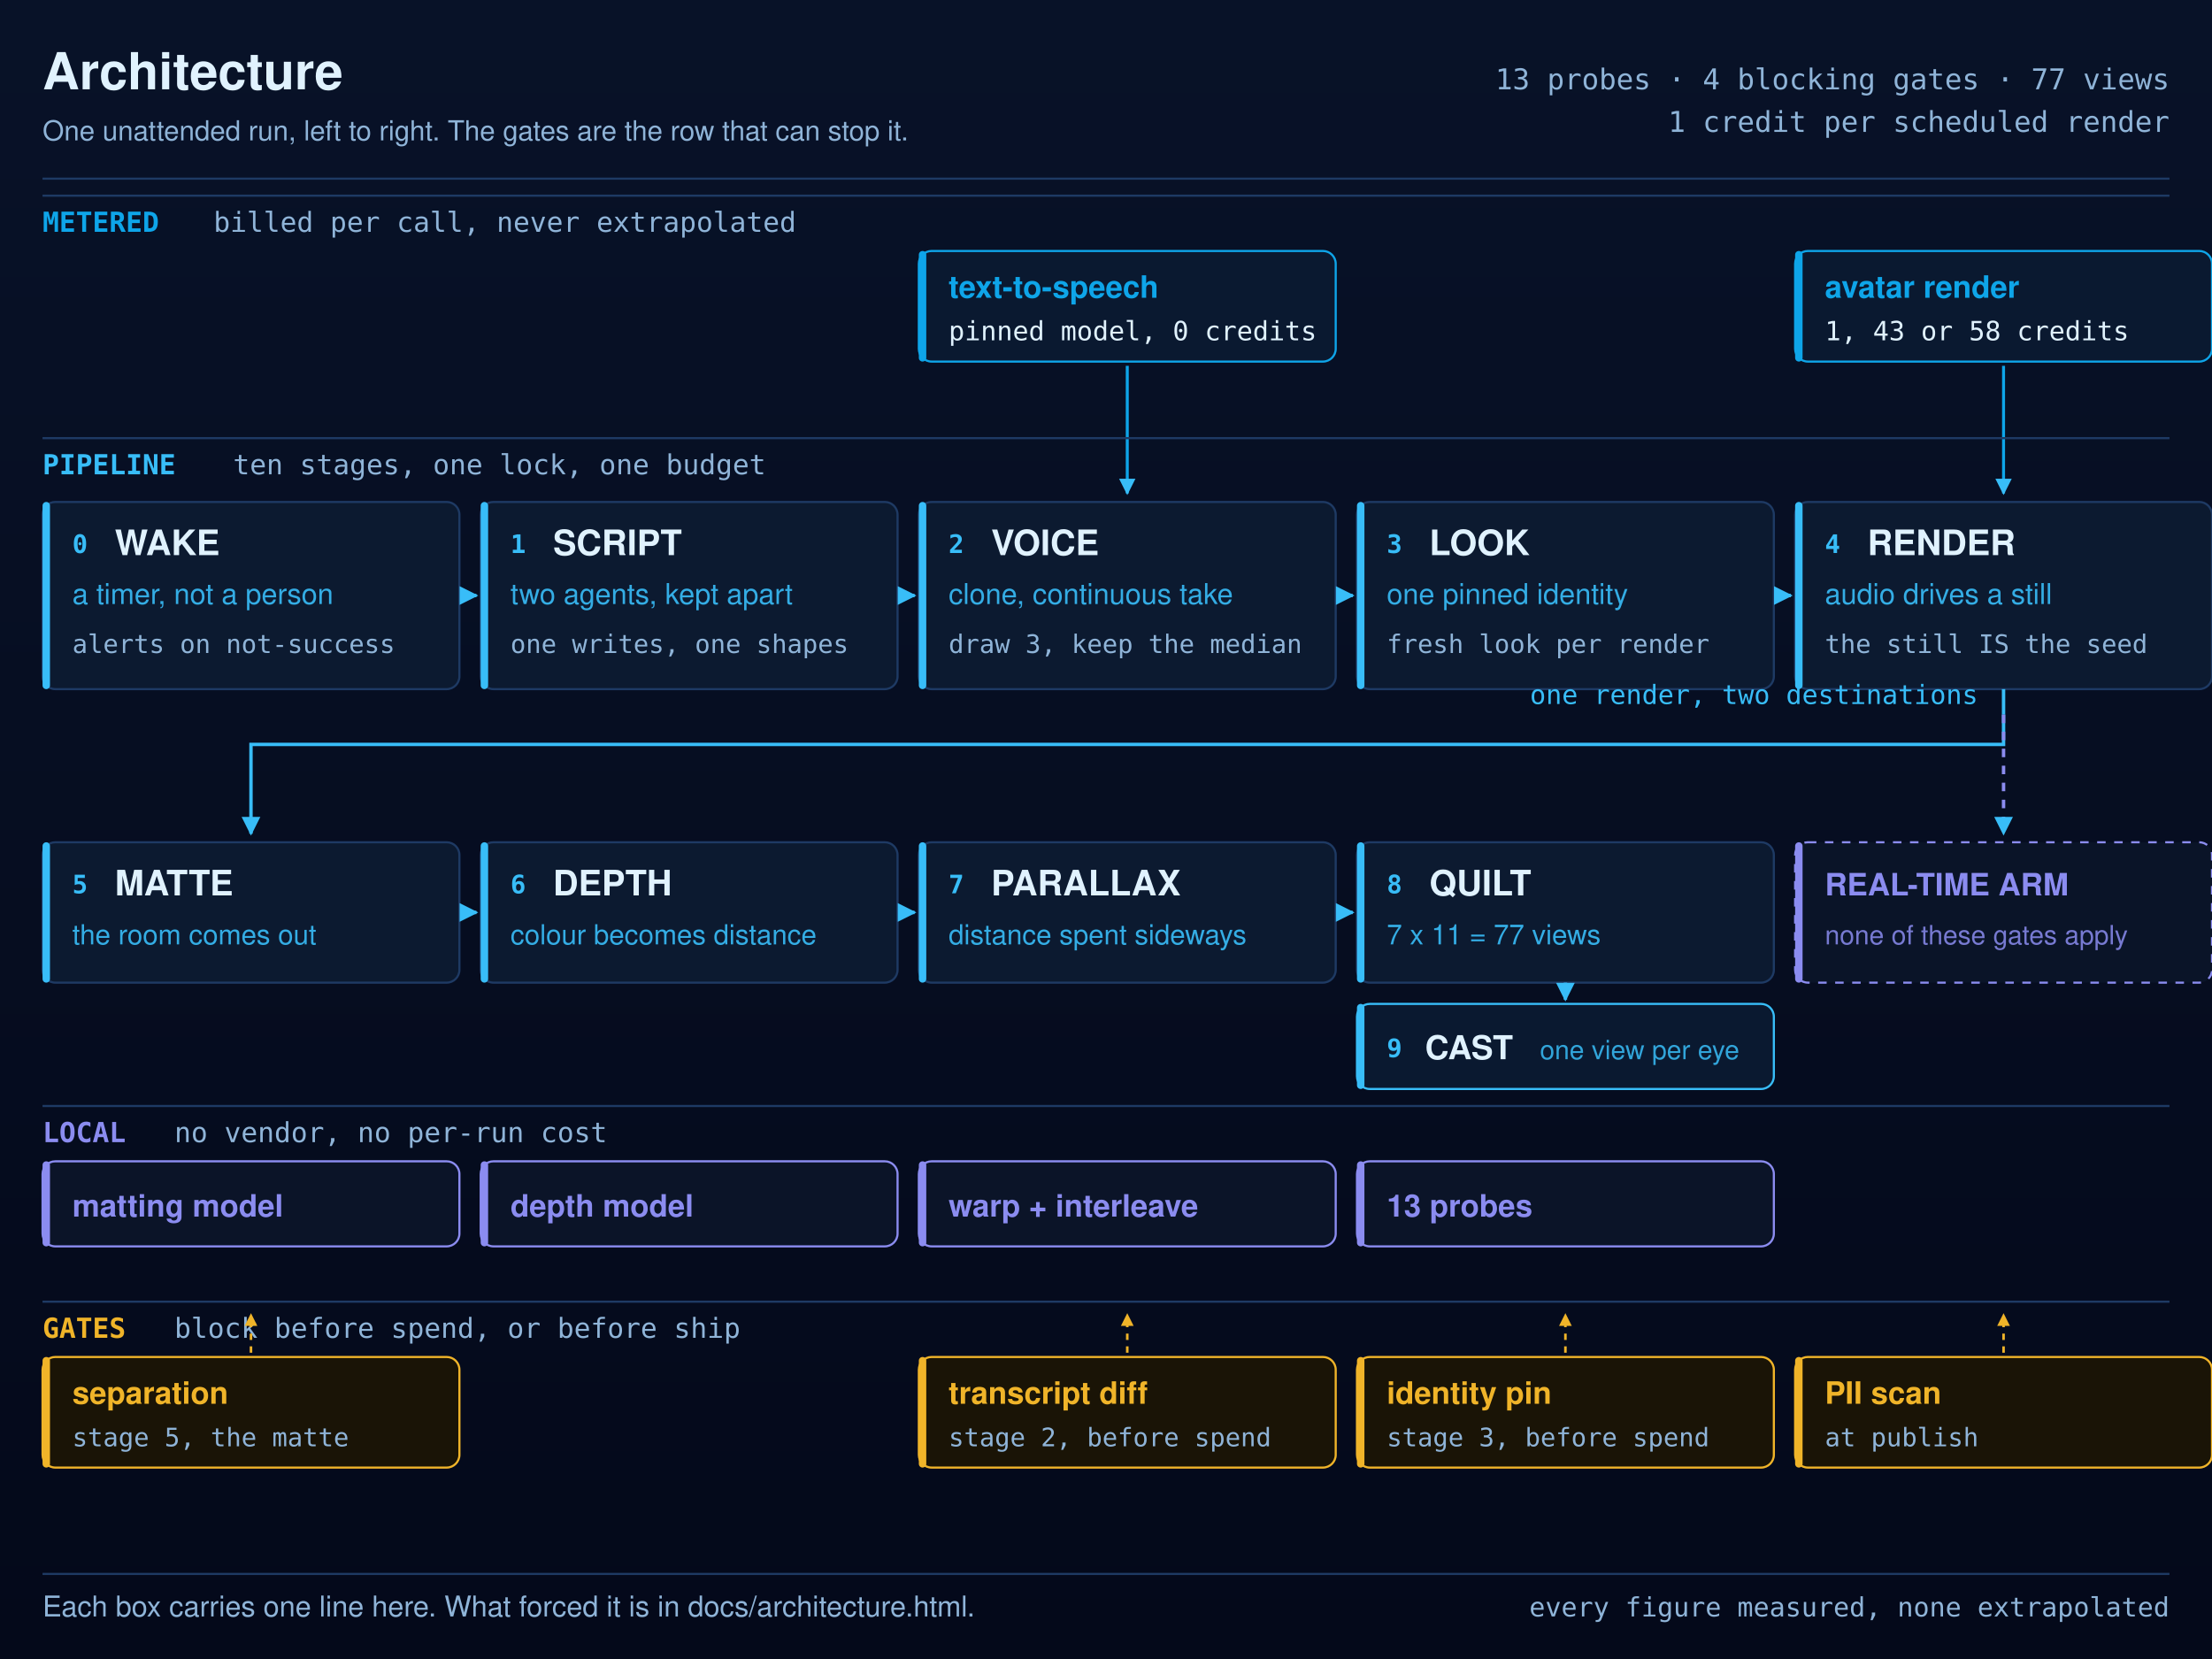
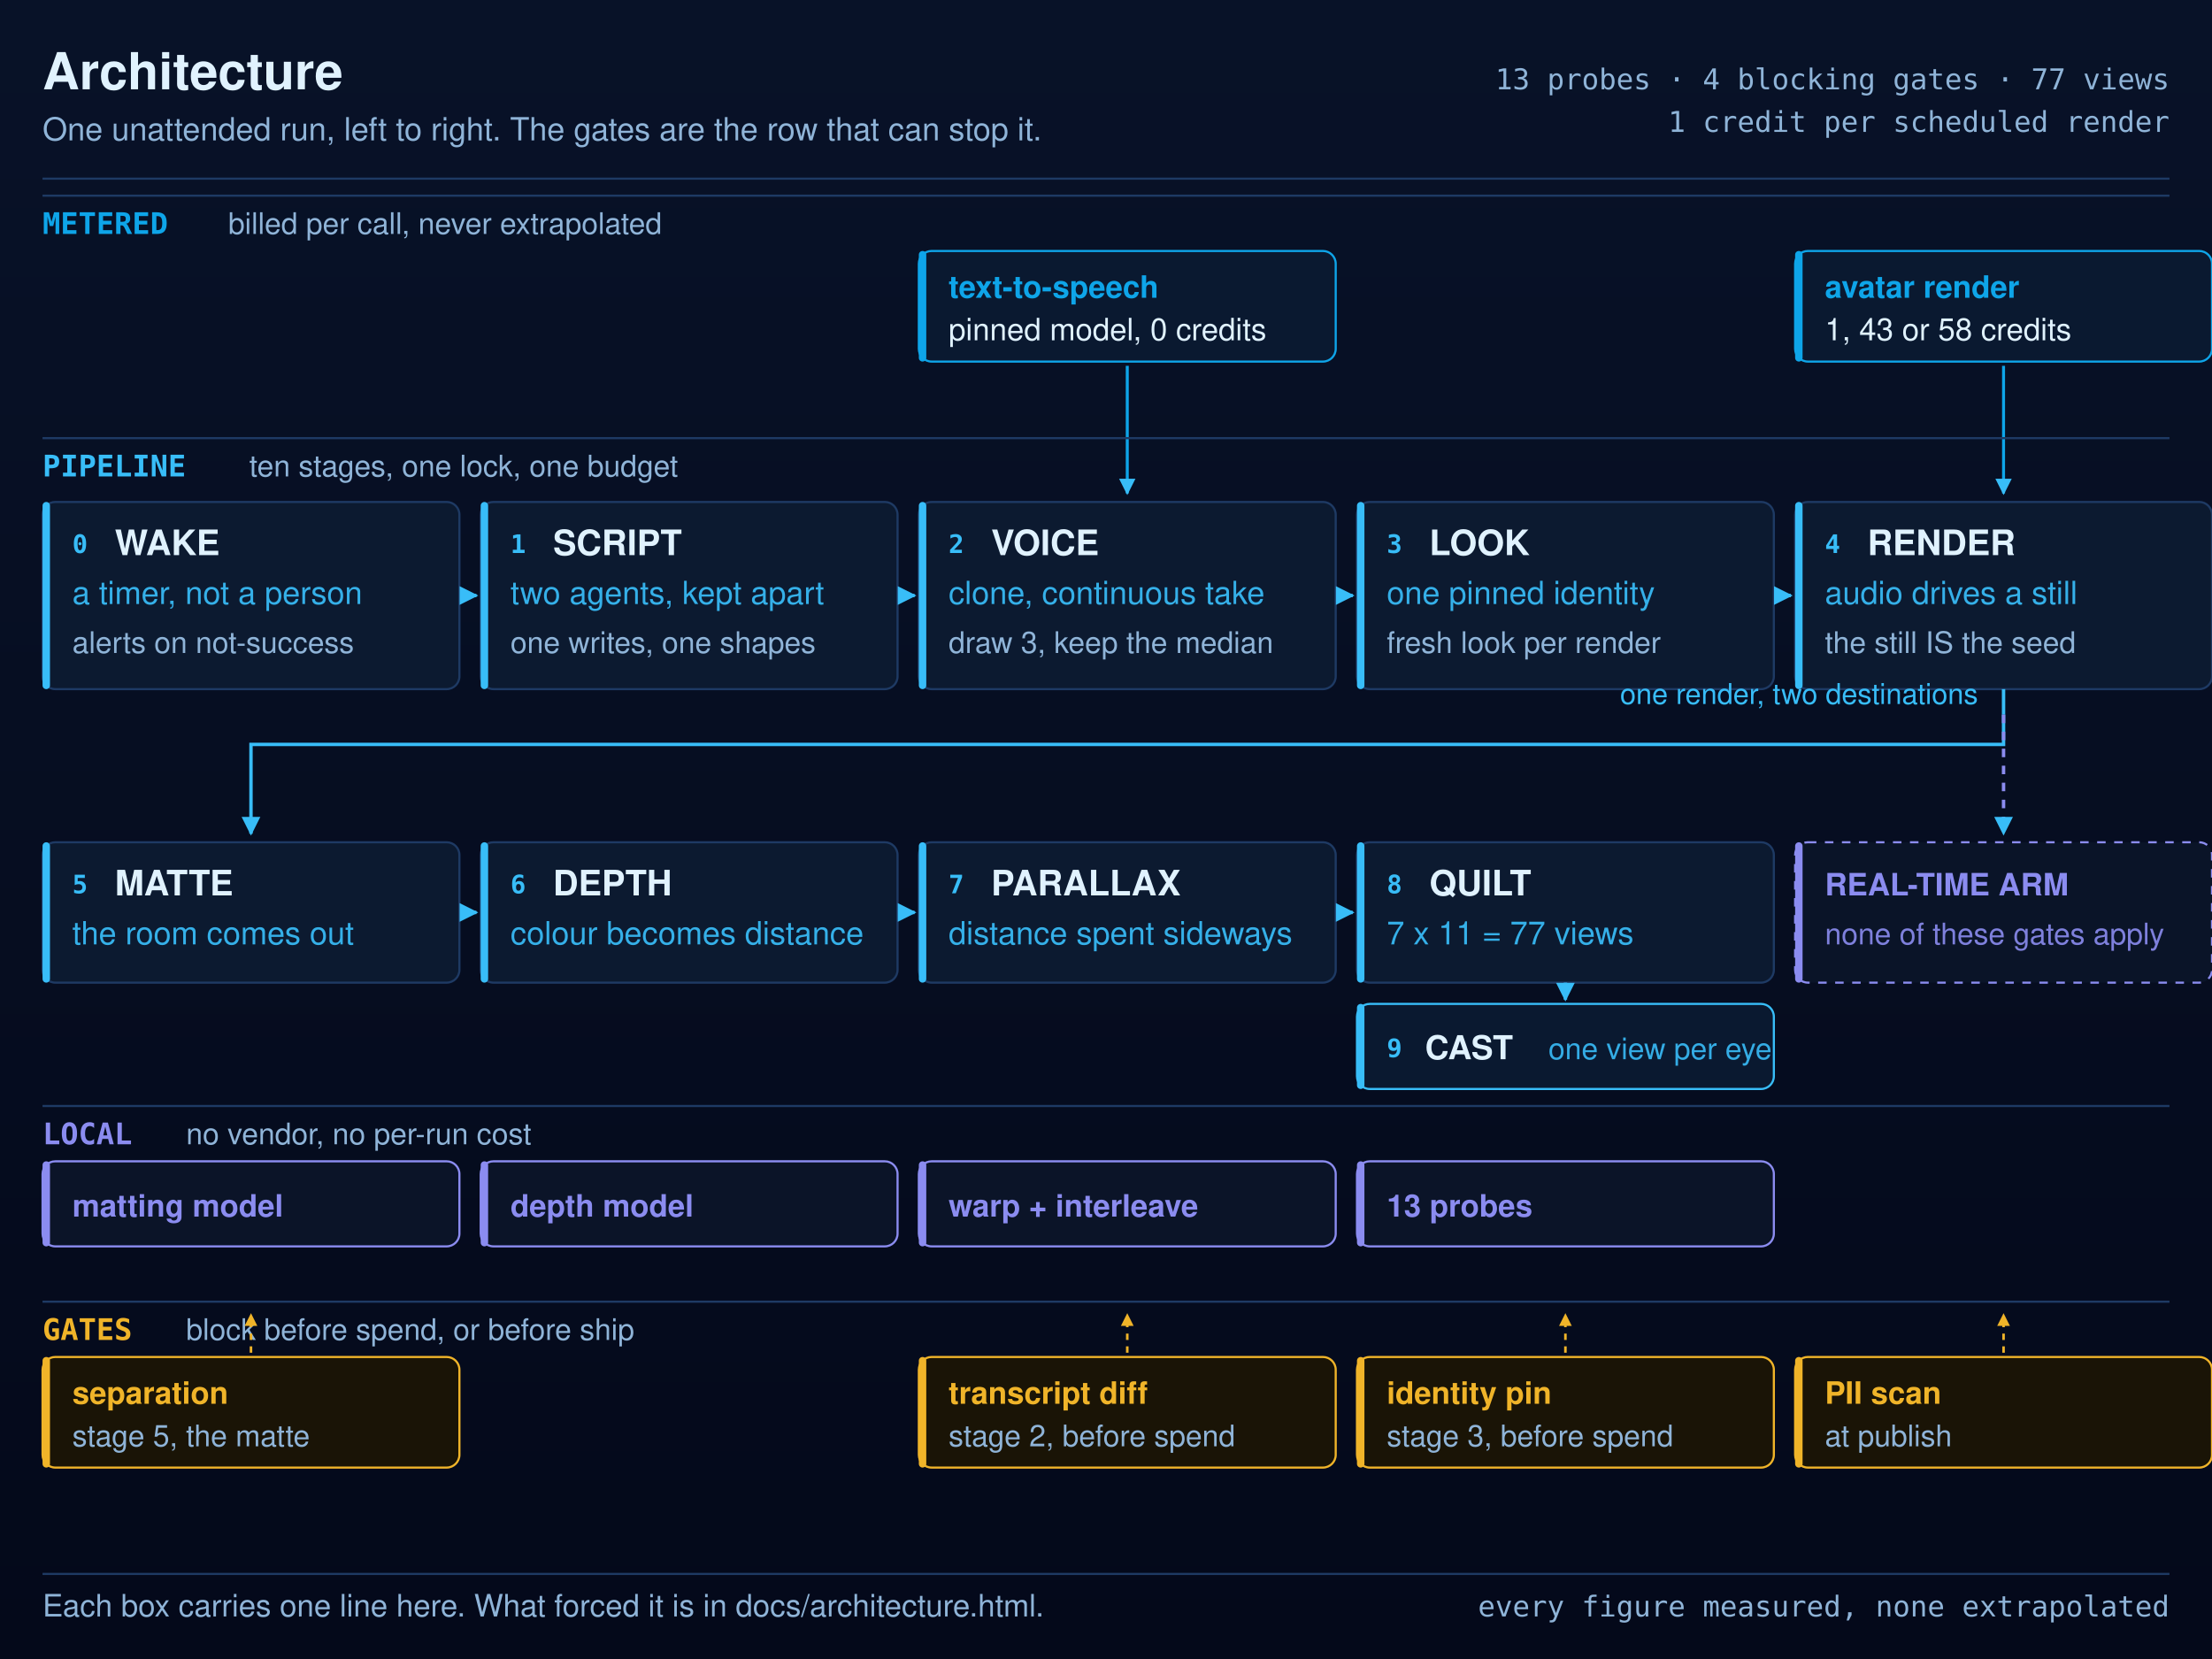
<svg xmlns="http://www.w3.org/2000/svg" viewBox="0 0 1040 780" width="1040" height="780" role="img" aria-label="Architecture: metered vendors, ten pipeline stages, the fork, local models and four blocking gates">
  <defs>
    <marker id="ah" viewBox="0 0 10 10" refX="9" refY="5" markerWidth="5.5" markerHeight="5.5" orient="auto">
      <path d="M0,0 L10,5 L0,10 z" fill="#38bdf8" />
    </marker>
    <marker id="ag" viewBox="0 0 10 10" refX="9" refY="5" markerWidth="5" markerHeight="5" orient="auto">
      <path d="M0,0 L10,5 L0,10 z" fill="#f0b429" />
    </marker>
    <linearGradient id="bg" x1="0" y1="0" x2="0" y2="1">
      <stop offset="0" stop-color="#081228" />
      <stop offset="1" stop-color="#04091a" />
    </linearGradient>
  </defs>
  <rect width="1040" height="780" fill="url(#bg)" />
  <text x="20" y="42" font-family="-apple-system,BlinkMacSystemFont,'Segoe UI',Helvetica,Arial,sans-serif" font-size="24" fill="#e0f2fe" font-weight="700" text-anchor="start">Architecture</text>
-   <text x="20" y="66" font-family="-apple-system,BlinkMacSystemFont,'Segoe UI',Helvetica,Arial,sans-serif" font-size="13" fill="#8fb4d8" font-weight="normal" text-anchor="start">One unattended run, left to right. The gates are the row that can stop it.</text>
+   <text x="20" y="66" font-family="-apple-system,BlinkMacSystemFont,'Segoe UI',Helvetica,Arial,sans-serif" font-size="15" fill="#8fb4d8" font-weight="normal" text-anchor="start">One unattended run, left to right. The gates are the row that can stop it.</text>
  <text x="1020" y="42" font-family="ui-monospace,SFMono-Regular,Menlo,monospace" font-size="13.5" fill="#8fb4d8" font-weight="normal" text-anchor="end">13 probes  ·  4 blocking gates  ·  77 views</text>
  <text x="1020" y="62" font-family="ui-monospace,SFMono-Regular,Menlo,monospace" font-size="13.5" fill="#8fb4d8" font-weight="normal" text-anchor="end">1 credit per scheduled render</text>
  <line x1="20" y1="84" x2="1020" y2="84" stroke="#1e3a64" />
  <line x1="20" y1="92" x2="1020" y2="92" stroke="#1e3a64" />
-   <text x="20" y="109" font-family="ui-monospace,SFMono-Regular,Menlo,monospace" font-size="13" fill="#0ea5e9" font-weight="700" text-anchor="start">METERED</text>
-   <text x="100.4" y="109" font-family="ui-monospace,SFMono-Regular,Menlo,monospace" font-size="13" fill="#8fb4d8" font-weight="normal" text-anchor="start">billed per call, never extrapolated</text>
+   <text x="20" y="110" font-family="ui-monospace,SFMono-Regular,Menlo,monospace" font-size="14" fill="#0ea5e9" font-weight="700" text-anchor="start">METERED</text>
+   <text x="107.3" y="110" font-family="-apple-system,BlinkMacSystemFont,'Segoe UI',Helvetica,Arial,sans-serif" font-size="14" fill="#8fb4d8" font-weight="normal" text-anchor="start">billed per call, never extrapolated</text>
  <rect x="432" y="118" width="196" height="52" rx="6" fill="#0a1930" stroke="#0ea5e9" stroke-width="1" />
  <rect x="432" y="118" width="3.5" height="52" rx="1.75" fill="#0ea5e9" />
  <text x="446" y="140" font-family="-apple-system,BlinkMacSystemFont,'Segoe UI',Helvetica,Arial,sans-serif" font-size="14.5" fill="#0ea5e9" font-weight="700" text-anchor="start">text-to-speech</text>
-   <text x="446" y="160" font-family="ui-monospace,SFMono-Regular,Menlo,monospace" font-size="12.5" fill="#e0f2fe" font-weight="normal" text-anchor="start">pinned model, 0 credits</text>
+   <text x="446" y="160" font-family="-apple-system,BlinkMacSystemFont,'Segoe UI',Helvetica,Arial,sans-serif" font-size="14.5" fill="#e0f2fe" font-weight="normal" text-anchor="start">pinned model, 0 credits</text>
  <line x1="530.0" y1="172" x2="530.0" y2="232" stroke="#0ea5e9" stroke-width="1.4" marker-end="url(#ah)" />
  <rect x="844" y="118" width="196" height="52" rx="6" fill="#0a1930" stroke="#0ea5e9" stroke-width="1" />
  <rect x="844" y="118" width="3.5" height="52" rx="1.75" fill="#0ea5e9" />
  <text x="858" y="140" font-family="-apple-system,BlinkMacSystemFont,'Segoe UI',Helvetica,Arial,sans-serif" font-size="14.5" fill="#0ea5e9" font-weight="700" text-anchor="start">avatar render</text>
-   <text x="858" y="160" font-family="ui-monospace,SFMono-Regular,Menlo,monospace" font-size="12.5" fill="#e0f2fe" font-weight="normal" text-anchor="start">1, 43 or 58 credits</text>
+   <text x="858" y="160" font-family="-apple-system,BlinkMacSystemFont,'Segoe UI',Helvetica,Arial,sans-serif" font-size="14.5" fill="#e0f2fe" font-weight="normal" text-anchor="start">1, 43 or 58 credits</text>
  <line x1="942.0" y1="172" x2="942.0" y2="232" stroke="#0ea5e9" stroke-width="1.4" marker-end="url(#ah)" />
  <line x1="20" y1="206" x2="1020" y2="206" stroke="#1e3a64" />
-   <text x="20" y="223" font-family="ui-monospace,SFMono-Regular,Menlo,monospace" font-size="13" fill="#38bdf8" font-weight="700" text-anchor="start">PIPELINE</text>
-   <text x="109.6" y="223" font-family="ui-monospace,SFMono-Regular,Menlo,monospace" font-size="13" fill="#8fb4d8" font-weight="normal" text-anchor="start">ten stages, one lock, one budget</text>
+   <text x="20" y="224" font-family="ui-monospace,SFMono-Regular,Menlo,monospace" font-size="14" fill="#38bdf8" font-weight="700" text-anchor="start">PIPELINE</text>
+   <text x="117.2" y="224" font-family="-apple-system,BlinkMacSystemFont,'Segoe UI',Helvetica,Arial,sans-serif" font-size="14" fill="#8fb4d8" font-weight="normal" text-anchor="start">ten stages, one lock, one budget</text>
  <rect x="20" y="236" width="196" height="88" rx="6" fill="#0c1a30" stroke="#1e3a64" stroke-width="1" />
  <rect x="20" y="236" width="3.5" height="88" rx="1.75" fill="#38bdf8" />
  <text x="34" y="260" font-family="ui-monospace,SFMono-Regular,Menlo,monospace" font-size="12" fill="#38bdf8" font-weight="700" text-anchor="start">0</text>
  <text x="54" y="261" font-family="-apple-system,BlinkMacSystemFont,'Segoe UI',Helvetica,Arial,sans-serif" font-size="16.5" fill="#e0f2fe" font-weight="700" text-anchor="start">WAKE</text>
-   <text x="34" y="284" font-family="-apple-system,BlinkMacSystemFont,'Segoe UI',Helvetica,Arial,sans-serif" font-size="13.5" fill="#38bdf8" font-weight="normal" text-anchor="start" opacity="0.9">a timer, not a person</text>
-   <text x="34" y="307" font-family="ui-monospace,SFMono-Regular,Menlo,monospace" font-size="12" fill="#8fb4d8" font-weight="normal" text-anchor="start">alerts on not-success</text>
+   <text x="34" y="284" font-family="-apple-system,BlinkMacSystemFont,'Segoe UI',Helvetica,Arial,sans-serif" font-size="15" fill="#38bdf8" font-weight="normal" text-anchor="start" opacity="0.92">a timer, not a person</text>
+   <text x="34" y="307" font-family="-apple-system,BlinkMacSystemFont,'Segoe UI',Helvetica,Arial,sans-serif" font-size="14" fill="#8fb4d8" font-weight="normal" text-anchor="start">alerts on not-success</text>
  <line x1="217" y1="280" x2="224" y2="280" stroke="#38bdf8" stroke-width="1.6" marker-end="url(#ah)" />
  <rect x="226" y="236" width="196" height="88" rx="6" fill="#0c1a30" stroke="#1e3a64" stroke-width="1" />
  <rect x="226" y="236" width="3.5" height="88" rx="1.75" fill="#38bdf8" />
  <text x="240" y="260" font-family="ui-monospace,SFMono-Regular,Menlo,monospace" font-size="12" fill="#38bdf8" font-weight="700" text-anchor="start">1</text>
  <text x="260" y="261" font-family="-apple-system,BlinkMacSystemFont,'Segoe UI',Helvetica,Arial,sans-serif" font-size="16.5" fill="#e0f2fe" font-weight="700" text-anchor="start">SCRIPT</text>
-   <text x="240" y="284" font-family="-apple-system,BlinkMacSystemFont,'Segoe UI',Helvetica,Arial,sans-serif" font-size="13.5" fill="#38bdf8" font-weight="normal" text-anchor="start" opacity="0.9">two agents, kept apart</text>
-   <text x="240" y="307" font-family="ui-monospace,SFMono-Regular,Menlo,monospace" font-size="12" fill="#8fb4d8" font-weight="normal" text-anchor="start">one writes, one shapes</text>
+   <text x="240" y="284" font-family="-apple-system,BlinkMacSystemFont,'Segoe UI',Helvetica,Arial,sans-serif" font-size="15" fill="#38bdf8" font-weight="normal" text-anchor="start" opacity="0.92">two agents, kept apart</text>
+   <text x="240" y="307" font-family="-apple-system,BlinkMacSystemFont,'Segoe UI',Helvetica,Arial,sans-serif" font-size="14" fill="#8fb4d8" font-weight="normal" text-anchor="start">one writes, one shapes</text>
  <line x1="423" y1="280" x2="430" y2="280" stroke="#38bdf8" stroke-width="1.6" marker-end="url(#ah)" />
  <rect x="432" y="236" width="196" height="88" rx="6" fill="#0c1a30" stroke="#1e3a64" stroke-width="1" />
  <rect x="432" y="236" width="3.5" height="88" rx="1.75" fill="#38bdf8" />
  <text x="446" y="260" font-family="ui-monospace,SFMono-Regular,Menlo,monospace" font-size="12" fill="#38bdf8" font-weight="700" text-anchor="start">2</text>
  <text x="466" y="261" font-family="-apple-system,BlinkMacSystemFont,'Segoe UI',Helvetica,Arial,sans-serif" font-size="16.5" fill="#e0f2fe" font-weight="700" text-anchor="start">VOICE</text>
-   <text x="446" y="284" font-family="-apple-system,BlinkMacSystemFont,'Segoe UI',Helvetica,Arial,sans-serif" font-size="13.5" fill="#38bdf8" font-weight="normal" text-anchor="start" opacity="0.9">clone, continuous take</text>
-   <text x="446" y="307" font-family="ui-monospace,SFMono-Regular,Menlo,monospace" font-size="12" fill="#8fb4d8" font-weight="normal" text-anchor="start">draw 3, keep the median</text>
+   <text x="446" y="284" font-family="-apple-system,BlinkMacSystemFont,'Segoe UI',Helvetica,Arial,sans-serif" font-size="15" fill="#38bdf8" font-weight="normal" text-anchor="start" opacity="0.92">clone, continuous take</text>
+   <text x="446" y="307" font-family="-apple-system,BlinkMacSystemFont,'Segoe UI',Helvetica,Arial,sans-serif" font-size="14" fill="#8fb4d8" font-weight="normal" text-anchor="start">draw 3, keep the median</text>
  <line x1="629" y1="280" x2="636" y2="280" stroke="#38bdf8" stroke-width="1.6" marker-end="url(#ah)" />
  <rect x="638" y="236" width="196" height="88" rx="6" fill="#0c1a30" stroke="#1e3a64" stroke-width="1" />
  <rect x="638" y="236" width="3.5" height="88" rx="1.75" fill="#38bdf8" />
  <text x="652" y="260" font-family="ui-monospace,SFMono-Regular,Menlo,monospace" font-size="12" fill="#38bdf8" font-weight="700" text-anchor="start">3</text>
  <text x="672" y="261" font-family="-apple-system,BlinkMacSystemFont,'Segoe UI',Helvetica,Arial,sans-serif" font-size="16.5" fill="#e0f2fe" font-weight="700" text-anchor="start">LOOK</text>
-   <text x="652" y="284" font-family="-apple-system,BlinkMacSystemFont,'Segoe UI',Helvetica,Arial,sans-serif" font-size="13.5" fill="#38bdf8" font-weight="normal" text-anchor="start" opacity="0.9">one pinned identity</text>
-   <text x="652" y="307" font-family="ui-monospace,SFMono-Regular,Menlo,monospace" font-size="12" fill="#8fb4d8" font-weight="normal" text-anchor="start">fresh look per render</text>
+   <text x="652" y="284" font-family="-apple-system,BlinkMacSystemFont,'Segoe UI',Helvetica,Arial,sans-serif" font-size="15" fill="#38bdf8" font-weight="normal" text-anchor="start" opacity="0.92">one pinned identity</text>
+   <text x="652" y="307" font-family="-apple-system,BlinkMacSystemFont,'Segoe UI',Helvetica,Arial,sans-serif" font-size="14" fill="#8fb4d8" font-weight="normal" text-anchor="start">fresh look per render</text>
  <line x1="835" y1="280" x2="842" y2="280" stroke="#38bdf8" stroke-width="1.6" marker-end="url(#ah)" />
  <rect x="844" y="236" width="196" height="88" rx="6" fill="#0c1a30" stroke="#1e3a64" stroke-width="1" />
  <rect x="844" y="236" width="3.5" height="88" rx="1.75" fill="#38bdf8" />
  <text x="858" y="260" font-family="ui-monospace,SFMono-Regular,Menlo,monospace" font-size="12" fill="#38bdf8" font-weight="700" text-anchor="start">4</text>
  <text x="878" y="261" font-family="-apple-system,BlinkMacSystemFont,'Segoe UI',Helvetica,Arial,sans-serif" font-size="16.5" fill="#e0f2fe" font-weight="700" text-anchor="start">RENDER</text>
-   <text x="858" y="284" font-family="-apple-system,BlinkMacSystemFont,'Segoe UI',Helvetica,Arial,sans-serif" font-size="13.5" fill="#38bdf8" font-weight="normal" text-anchor="start" opacity="0.9">audio drives a still</text>
-   <text x="858" y="307" font-family="ui-monospace,SFMono-Regular,Menlo,monospace" font-size="12" fill="#8fb4d8" font-weight="normal" text-anchor="start">the still IS the seed</text>
+   <text x="858" y="284" font-family="-apple-system,BlinkMacSystemFont,'Segoe UI',Helvetica,Arial,sans-serif" font-size="15" fill="#38bdf8" font-weight="normal" text-anchor="start" opacity="0.92">audio drives a still</text>
+   <text x="858" y="307" font-family="-apple-system,BlinkMacSystemFont,'Segoe UI',Helvetica,Arial,sans-serif" font-size="14" fill="#8fb4d8" font-weight="normal" text-anchor="start">the still IS the seed</text>
  <line x1="942.0" y1="324" x2="942.0" y2="336" stroke="#38bdf8" stroke-width="1.6" />
-   <text x="930.0" y="331" font-family="ui-monospace,SFMono-Regular,Menlo,monospace" font-size="12.5" fill="#38bdf8" font-weight="normal" text-anchor="end">one render, two destinations</text>
+   <text x="930.0" y="331" font-family="-apple-system,BlinkMacSystemFont,'Segoe UI',Helvetica,Arial,sans-serif" font-size="13.5" fill="#38bdf8" font-weight="normal" text-anchor="end">one render, two destinations</text>
  <path d="M942.0,336 L942.0,350 L118.0,350 L118.0,392" fill="none" stroke="#38bdf8" stroke-width="1.6" marker-end="url(#ah)" />
  <path d="M942.0,336 L942.0,350 L942.0,350 L942.0,392" fill="none" stroke="#8b8cf0" stroke-width="1.6" stroke-dasharray="4 4" marker-end="url(#ah)" />
  <rect x="20" y="396" width="196" height="66" rx="6" fill="#0c1a30" stroke="#1e3a64" stroke-width="1" />
  <rect x="20" y="396" width="3.5" height="66" rx="1.75" fill="#38bdf8" />
  <text x="34" y="420" font-family="ui-monospace,SFMono-Regular,Menlo,monospace" font-size="12" fill="#38bdf8" font-weight="700" text-anchor="start">5</text>
  <text x="54" y="421" font-family="-apple-system,BlinkMacSystemFont,'Segoe UI',Helvetica,Arial,sans-serif" font-size="16.5" fill="#e0f2fe" font-weight="700" text-anchor="start">MATTE</text>
-   <text x="34" y="444" font-family="-apple-system,BlinkMacSystemFont,'Segoe UI',Helvetica,Arial,sans-serif" font-size="13" fill="#38bdf8" font-weight="normal" text-anchor="start" opacity="0.9">the room comes out</text>
+   <text x="34" y="444" font-family="-apple-system,BlinkMacSystemFont,'Segoe UI',Helvetica,Arial,sans-serif" font-size="15" fill="#38bdf8" font-weight="normal" text-anchor="start" opacity="0.92">the room comes out</text>
  <line x1="217" y1="429" x2="224" y2="429" stroke="#38bdf8" stroke-width="1.6" marker-end="url(#ah)" />
  <rect x="226" y="396" width="196" height="66" rx="6" fill="#0c1a30" stroke="#1e3a64" stroke-width="1" />
  <rect x="226" y="396" width="3.5" height="66" rx="1.75" fill="#38bdf8" />
  <text x="240" y="420" font-family="ui-monospace,SFMono-Regular,Menlo,monospace" font-size="12" fill="#38bdf8" font-weight="700" text-anchor="start">6</text>
  <text x="260" y="421" font-family="-apple-system,BlinkMacSystemFont,'Segoe UI',Helvetica,Arial,sans-serif" font-size="16.5" fill="#e0f2fe" font-weight="700" text-anchor="start">DEPTH</text>
-   <text x="240" y="444" font-family="-apple-system,BlinkMacSystemFont,'Segoe UI',Helvetica,Arial,sans-serif" font-size="13" fill="#38bdf8" font-weight="normal" text-anchor="start" opacity="0.9">colour becomes distance</text>
+   <text x="240" y="444" font-family="-apple-system,BlinkMacSystemFont,'Segoe UI',Helvetica,Arial,sans-serif" font-size="15" fill="#38bdf8" font-weight="normal" text-anchor="start" opacity="0.92">colour becomes distance</text>
  <line x1="423" y1="429" x2="430" y2="429" stroke="#38bdf8" stroke-width="1.6" marker-end="url(#ah)" />
  <rect x="432" y="396" width="196" height="66" rx="6" fill="#0c1a30" stroke="#1e3a64" stroke-width="1" />
  <rect x="432" y="396" width="3.5" height="66" rx="1.75" fill="#38bdf8" />
  <text x="446" y="420" font-family="ui-monospace,SFMono-Regular,Menlo,monospace" font-size="12" fill="#38bdf8" font-weight="700" text-anchor="start">7</text>
  <text x="466" y="421" font-family="-apple-system,BlinkMacSystemFont,'Segoe UI',Helvetica,Arial,sans-serif" font-size="16.5" fill="#e0f2fe" font-weight="700" text-anchor="start">PARALLAX</text>
-   <text x="446" y="444" font-family="-apple-system,BlinkMacSystemFont,'Segoe UI',Helvetica,Arial,sans-serif" font-size="13" fill="#38bdf8" font-weight="normal" text-anchor="start" opacity="0.9">distance spent sideways</text>
+   <text x="446" y="444" font-family="-apple-system,BlinkMacSystemFont,'Segoe UI',Helvetica,Arial,sans-serif" font-size="15" fill="#38bdf8" font-weight="normal" text-anchor="start" opacity="0.92">distance spent sideways</text>
  <line x1="629" y1="429" x2="636" y2="429" stroke="#38bdf8" stroke-width="1.6" marker-end="url(#ah)" />
  <rect x="638" y="396" width="196" height="66" rx="6" fill="#0c1a30" stroke="#1e3a64" stroke-width="1" />
  <rect x="638" y="396" width="3.5" height="66" rx="1.75" fill="#38bdf8" />
  <text x="652" y="420" font-family="ui-monospace,SFMono-Regular,Menlo,monospace" font-size="12" fill="#38bdf8" font-weight="700" text-anchor="start">8</text>
  <text x="672" y="421" font-family="-apple-system,BlinkMacSystemFont,'Segoe UI',Helvetica,Arial,sans-serif" font-size="16.5" fill="#e0f2fe" font-weight="700" text-anchor="start">QUILT</text>
-   <text x="652" y="444" font-family="-apple-system,BlinkMacSystemFont,'Segoe UI',Helvetica,Arial,sans-serif" font-size="13" fill="#38bdf8" font-weight="normal" text-anchor="start" opacity="0.9">7 x 11 = 77 views</text>
+   <text x="652" y="444" font-family="-apple-system,BlinkMacSystemFont,'Segoe UI',Helvetica,Arial,sans-serif" font-size="15" fill="#38bdf8" font-weight="normal" text-anchor="start" opacity="0.92">7 x 11 = 77 views</text>
  <rect x="844" y="396" width="196" height="66" rx="6" fill="#0a1428" stroke="#8b8cf0" stroke-width="1" stroke-dasharray="4 4" />
  <rect x="844" y="396" width="3.5" height="66" rx="1.75" fill="#8b8cf0" />
  <text x="858" y="421" font-family="-apple-system,BlinkMacSystemFont,'Segoe UI',Helvetica,Arial,sans-serif" font-size="14.5" fill="#8b8cf0" font-weight="700" text-anchor="start">REAL-TIME ARM</text>
-   <text x="858" y="444" font-family="-apple-system,BlinkMacSystemFont,'Segoe UI',Helvetica,Arial,sans-serif" font-size="12.5" fill="#8b8cf0" font-weight="normal" text-anchor="start" opacity="0.85">none of these gates apply</text>
+   <text x="858" y="444" font-family="-apple-system,BlinkMacSystemFont,'Segoe UI',Helvetica,Arial,sans-serif" font-size="14" fill="#8b8cf0" font-weight="normal" text-anchor="start" opacity="0.9">none of these gates apply</text>
  <rect x="638" y="472" width="196" height="40" rx="6" fill="#0a1930" stroke="#38bdf8" stroke-width="1" />
  <rect x="638" y="472" width="3.5" height="40" rx="1.75" fill="#38bdf8" />
  <text x="652" y="497" font-family="ui-monospace,SFMono-Regular,Menlo,monospace" font-size="12" fill="#38bdf8" font-weight="700" text-anchor="start">9</text>
  <text x="670" y="498" font-family="-apple-system,BlinkMacSystemFont,'Segoe UI',Helvetica,Arial,sans-serif" font-size="15.5" fill="#e0f2fe" font-weight="700" text-anchor="start">CAST</text>
-   <text x="724" y="498" font-family="-apple-system,BlinkMacSystemFont,'Segoe UI',Helvetica,Arial,sans-serif" font-size="12.5" fill="#38bdf8" font-weight="normal" text-anchor="start" opacity="0.85">one view per eye</text>
+   <text x="728" y="498" font-family="-apple-system,BlinkMacSystemFont,'Segoe UI',Helvetica,Arial,sans-serif" font-size="14" fill="#38bdf8" font-weight="normal" text-anchor="start" opacity="0.9">one view per eye</text>
  <line x1="736.0" y1="462" x2="736.0" y2="470" stroke="#38bdf8" stroke-width="1.6" marker-end="url(#ah)" />
  <line x1="20" y1="520" x2="1020" y2="520" stroke="#1e3a64" />
-   <text x="20" y="537" font-family="ui-monospace,SFMono-Regular,Menlo,monospace" font-size="13" fill="#8b8cf0" font-weight="700" text-anchor="start">LOCAL</text>
-   <text x="82.0" y="537" font-family="ui-monospace,SFMono-Regular,Menlo,monospace" font-size="13" fill="#8fb4d8" font-weight="normal" text-anchor="start">no vendor, no per-run cost</text>
+   <text x="20" y="538" font-family="ui-monospace,SFMono-Regular,Menlo,monospace" font-size="14" fill="#8b8cf0" font-weight="700" text-anchor="start">LOCAL</text>
+   <text x="87.5" y="538" font-family="-apple-system,BlinkMacSystemFont,'Segoe UI',Helvetica,Arial,sans-serif" font-size="14" fill="#8fb4d8" font-weight="normal" text-anchor="start">no vendor, no per-run cost</text>
  <rect x="20" y="546" width="196" height="40" rx="6" fill="#0b1428" stroke="#8b8cf0" stroke-width="1" />
  <rect x="20" y="546" width="3.5" height="40" rx="1.75" fill="#8b8cf0" />
  <text x="34" y="572" font-family="-apple-system,BlinkMacSystemFont,'Segoe UI',Helvetica,Arial,sans-serif" font-size="14.5" fill="#8b8cf0" font-weight="700" text-anchor="start">matting model</text>
  <rect x="226" y="546" width="196" height="40" rx="6" fill="#0b1428" stroke="#8b8cf0" stroke-width="1" />
  <rect x="226" y="546" width="3.5" height="40" rx="1.75" fill="#8b8cf0" />
  <text x="240" y="572" font-family="-apple-system,BlinkMacSystemFont,'Segoe UI',Helvetica,Arial,sans-serif" font-size="14.5" fill="#8b8cf0" font-weight="700" text-anchor="start">depth model</text>
  <rect x="432" y="546" width="196" height="40" rx="6" fill="#0b1428" stroke="#8b8cf0" stroke-width="1" />
  <rect x="432" y="546" width="3.5" height="40" rx="1.75" fill="#8b8cf0" />
  <text x="446" y="572" font-family="-apple-system,BlinkMacSystemFont,'Segoe UI',Helvetica,Arial,sans-serif" font-size="14.5" fill="#8b8cf0" font-weight="700" text-anchor="start">warp + interleave</text>
  <rect x="638" y="546" width="196" height="40" rx="6" fill="#0b1428" stroke="#8b8cf0" stroke-width="1" />
  <rect x="638" y="546" width="3.5" height="40" rx="1.75" fill="#8b8cf0" />
  <text x="652" y="572" font-family="-apple-system,BlinkMacSystemFont,'Segoe UI',Helvetica,Arial,sans-serif" font-size="14.5" fill="#8b8cf0" font-weight="700" text-anchor="start">13 probes</text>
  <line x1="20" y1="612" x2="1020" y2="612" stroke="#1e3a64" />
-   <text x="20" y="629" font-family="ui-monospace,SFMono-Regular,Menlo,monospace" font-size="13" fill="#f0b429" font-weight="700" text-anchor="start">GATES</text>
-   <text x="82.0" y="629" font-family="ui-monospace,SFMono-Regular,Menlo,monospace" font-size="13" fill="#8fb4d8" font-weight="normal" text-anchor="start">block before spend, or before ship</text>
+   <text x="20" y="630" font-family="ui-monospace,SFMono-Regular,Menlo,monospace" font-size="14" fill="#f0b429" font-weight="700" text-anchor="start">GATES</text>
+   <text x="87.5" y="630" font-family="-apple-system,BlinkMacSystemFont,'Segoe UI',Helvetica,Arial,sans-serif" font-size="14" fill="#8fb4d8" font-weight="normal" text-anchor="start">block before spend, or before ship</text>
  <rect x="20" y="638" width="196" height="52" rx="6" fill="#1a1406" stroke="#f0b429" stroke-width="1" />
  <rect x="20" y="638" width="3.5" height="52" rx="1.75" fill="#f0b429" />
  <text x="34" y="660" font-family="-apple-system,BlinkMacSystemFont,'Segoe UI',Helvetica,Arial,sans-serif" font-size="14.5" fill="#f0b429" font-weight="700" text-anchor="start">separation</text>
-   <text x="34" y="680" font-family="ui-monospace,SFMono-Regular,Menlo,monospace" font-size="12" fill="#8fb4d8" font-weight="normal" text-anchor="start">stage 5, the matte</text>
+   <text x="34" y="680" font-family="-apple-system,BlinkMacSystemFont,'Segoe UI',Helvetica,Arial,sans-serif" font-size="14" fill="#8fb4d8" font-weight="normal" text-anchor="start">stage 5, the matte</text>
  <line x1="118.0" y1="636" x2="118.0" y2="618" stroke="#f0b429" stroke-width="1.2" stroke-dasharray="3 3" marker-end="url(#ag)" />
  <rect x="432" y="638" width="196" height="52" rx="6" fill="#1a1406" stroke="#f0b429" stroke-width="1" />
  <rect x="432" y="638" width="3.5" height="52" rx="1.75" fill="#f0b429" />
  <text x="446" y="660" font-family="-apple-system,BlinkMacSystemFont,'Segoe UI',Helvetica,Arial,sans-serif" font-size="14.5" fill="#f0b429" font-weight="700" text-anchor="start">transcript diff</text>
-   <text x="446" y="680" font-family="ui-monospace,SFMono-Regular,Menlo,monospace" font-size="12" fill="#8fb4d8" font-weight="normal" text-anchor="start">stage 2, before spend</text>
+   <text x="446" y="680" font-family="-apple-system,BlinkMacSystemFont,'Segoe UI',Helvetica,Arial,sans-serif" font-size="14" fill="#8fb4d8" font-weight="normal" text-anchor="start">stage 2, before spend</text>
  <line x1="530.0" y1="636" x2="530.0" y2="618" stroke="#f0b429" stroke-width="1.2" stroke-dasharray="3 3" marker-end="url(#ag)" />
  <rect x="638" y="638" width="196" height="52" rx="6" fill="#1a1406" stroke="#f0b429" stroke-width="1" />
  <rect x="638" y="638" width="3.5" height="52" rx="1.75" fill="#f0b429" />
  <text x="652" y="660" font-family="-apple-system,BlinkMacSystemFont,'Segoe UI',Helvetica,Arial,sans-serif" font-size="14.5" fill="#f0b429" font-weight="700" text-anchor="start">identity pin</text>
-   <text x="652" y="680" font-family="ui-monospace,SFMono-Regular,Menlo,monospace" font-size="12" fill="#8fb4d8" font-weight="normal" text-anchor="start">stage 3, before spend</text>
+   <text x="652" y="680" font-family="-apple-system,BlinkMacSystemFont,'Segoe UI',Helvetica,Arial,sans-serif" font-size="14" fill="#8fb4d8" font-weight="normal" text-anchor="start">stage 3, before spend</text>
  <line x1="736.0" y1="636" x2="736.0" y2="618" stroke="#f0b429" stroke-width="1.2" stroke-dasharray="3 3" marker-end="url(#ag)" />
  <rect x="844" y="638" width="196" height="52" rx="6" fill="#1a1406" stroke="#f0b429" stroke-width="1" />
  <rect x="844" y="638" width="3.5" height="52" rx="1.75" fill="#f0b429" />
  <text x="858" y="660" font-family="-apple-system,BlinkMacSystemFont,'Segoe UI',Helvetica,Arial,sans-serif" font-size="14.5" fill="#f0b429" font-weight="700" text-anchor="start">PII scan</text>
-   <text x="858" y="680" font-family="ui-monospace,SFMono-Regular,Menlo,monospace" font-size="12" fill="#8fb4d8" font-weight="normal" text-anchor="start">at publish</text>
+   <text x="858" y="680" font-family="-apple-system,BlinkMacSystemFont,'Segoe UI',Helvetica,Arial,sans-serif" font-size="14" fill="#8fb4d8" font-weight="normal" text-anchor="start">at publish</text>
  <line x1="942.0" y1="636" x2="942.0" y2="618" stroke="#f0b429" stroke-width="1.2" stroke-dasharray="3 3" marker-end="url(#ag)" />
  <line x1="20" y1="740" x2="1020" y2="740" stroke="#1e3a64" />
-   <text x="20" y="760" font-family="-apple-system,BlinkMacSystemFont,'Segoe UI',Helvetica,Arial,sans-serif" font-size="13.5" fill="#8fb4d8" font-weight="normal" text-anchor="start">Each box carries one line here. What forced it is in docs/architecture.html.</text>
-   <text x="1020" y="760" font-family="ui-monospace,SFMono-Regular,Menlo,monospace" font-size="12.5" fill="#8fb4d8" font-weight="normal" text-anchor="end">every figure measured, none extrapolated</text>
+   <text x="20" y="760" font-family="-apple-system,BlinkMacSystemFont,'Segoe UI',Helvetica,Arial,sans-serif" font-size="14.5" fill="#8fb4d8" font-weight="normal" text-anchor="start">Each box carries one line here. What forced it is in docs/architecture.html.</text>
+   <text x="1020" y="760" font-family="ui-monospace,SFMono-Regular,Menlo,monospace" font-size="13.5" fill="#8fb4d8" font-weight="normal" text-anchor="end">every figure measured, none extrapolated</text>
</svg>
